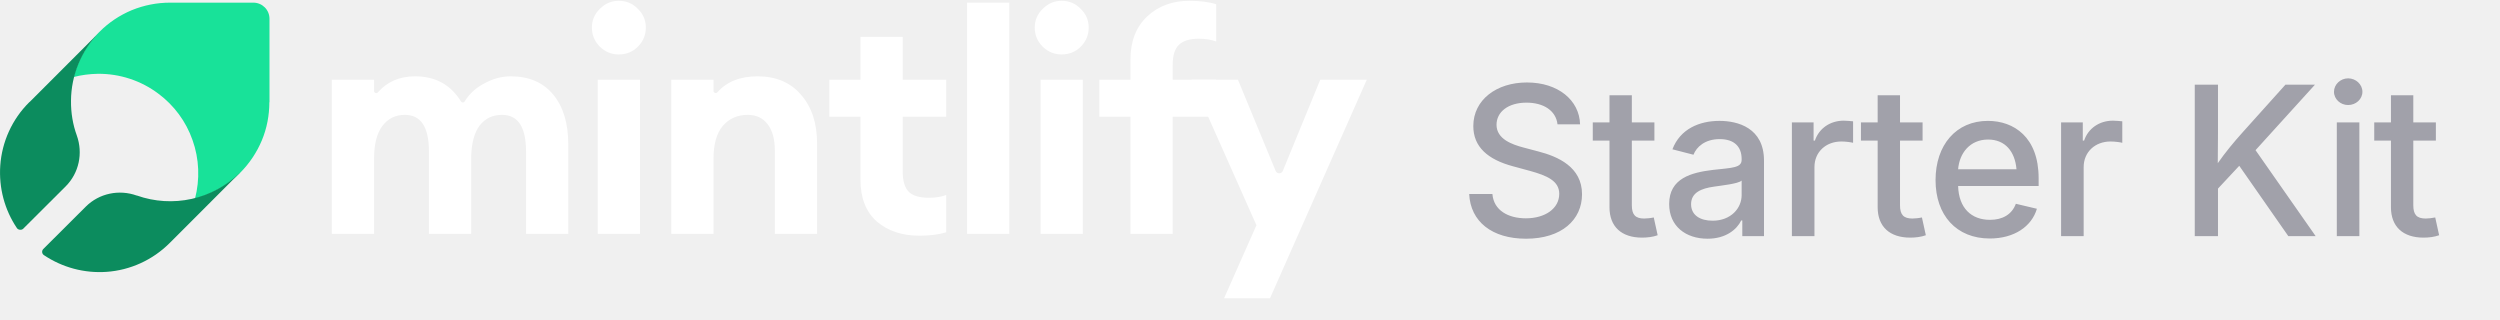
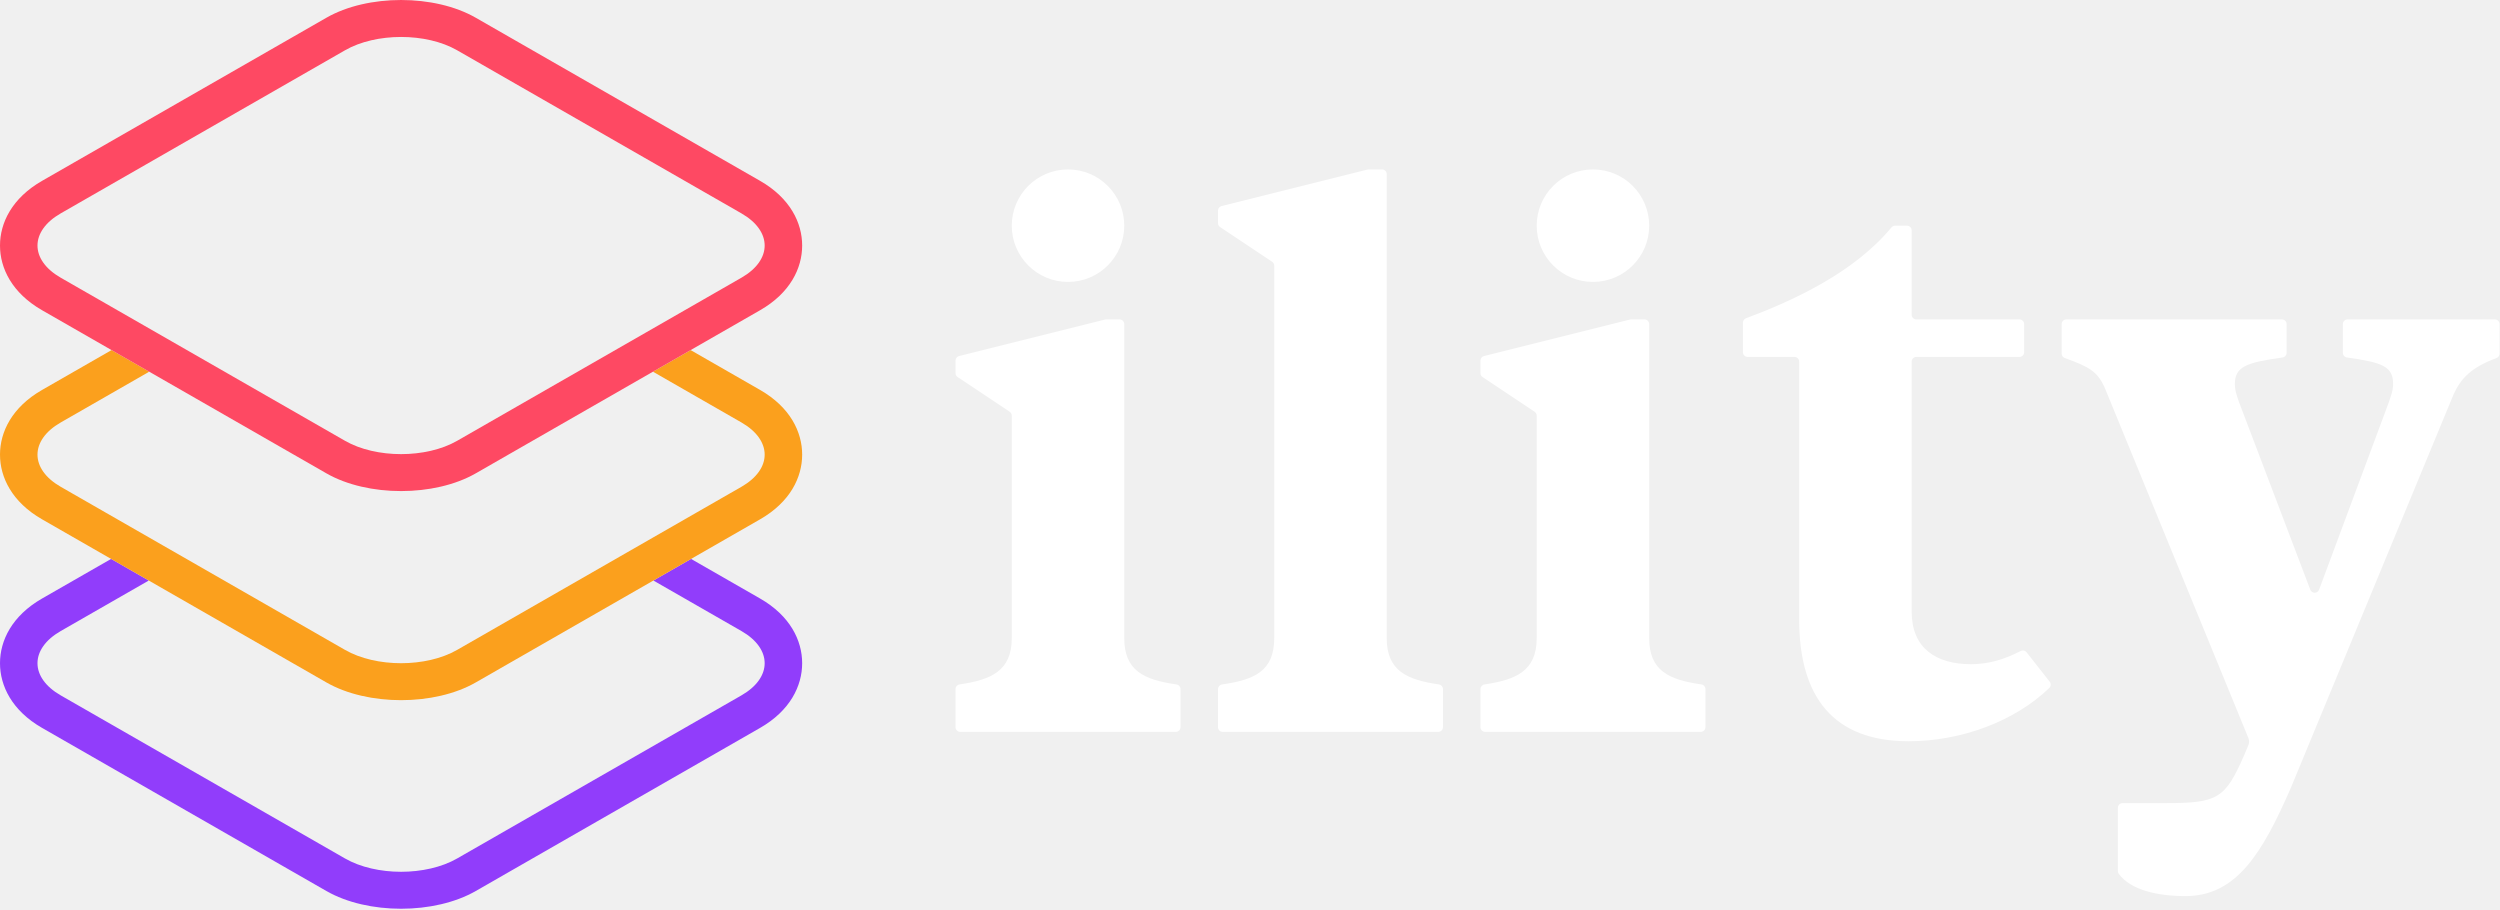
- <svg xmlns="http://www.w3.org/2000/svg" width="180" height="23" viewBox="0 0 180 23" fill="none">
-   <path d="M91.44 21.476H88.133L90.464 16.216L85.802 5.74H89.132L91.847 12.307C91.943 12.536 92.268 12.536 92.362 12.306L95.058 5.74H98.409L91.44 21.476Z" fill="white" />
-   <path d="M81.393 16.837V8.403H79.152V5.74H81.393V4.297C81.393 2.98 81.792 1.944 82.592 1.19C83.391 0.435 84.404 0.058 85.633 0.058C86.387 0.058 87.031 0.139 87.564 0.302V2.988C87.208 2.854 86.794 2.788 86.32 2.788C85.655 2.788 85.174 2.936 84.878 3.232C84.582 3.513 84.434 3.994 84.434 4.674V5.74H87.564V8.403H84.434V16.837H81.393Z" fill="white" />
-   <path d="M76.433 3.92C75.915 3.92 75.463 3.735 75.079 3.365C74.694 2.98 74.502 2.521 74.502 1.989C74.502 1.456 74.694 1.005 75.079 0.635C75.463 0.25 75.915 0.058 76.433 0.058C76.98 0.058 77.438 0.25 77.809 0.635C78.193 1.005 78.386 1.456 78.386 1.989C78.386 2.521 78.193 2.98 77.809 3.365C77.438 3.735 76.98 3.92 76.433 3.92ZM74.924 16.837V5.74H77.964V16.837H74.924Z" fill="white" />
-   <path d="M69.628 16.837V0.191H72.669V16.837H69.628Z" fill="white" />
-   <path d="M66.194 16.97C64.951 16.97 63.93 16.63 63.131 15.949C62.347 15.254 61.955 14.255 61.955 12.953V8.403H59.713V5.74H61.955V2.655H64.995V5.74H68.125V8.403H64.995V12.354C64.995 13.034 65.143 13.523 65.439 13.819C65.735 14.1 66.216 14.24 66.882 14.24C67.355 14.24 67.769 14.174 68.125 14.04V16.726C67.592 16.889 66.948 16.97 66.194 16.97Z" fill="white" />
-   <path d="M48.332 16.837V5.74H51.373V6.551C51.373 6.688 51.559 6.748 51.65 6.646C52.328 5.879 53.293 5.495 54.546 5.495C55.878 5.495 56.921 5.939 57.676 6.827C58.445 7.7 58.83 8.869 58.83 10.334V16.837H55.789V10.844C55.789 10.03 55.619 9.402 55.279 8.958C54.939 8.499 54.458 8.27 53.836 8.27C53.096 8.27 52.497 8.536 52.038 9.069C51.594 9.601 51.373 10.386 51.373 11.421V16.837H48.332Z" fill="white" />
-   <path d="M44.547 3.92C44.029 3.92 43.578 3.735 43.193 3.365C42.809 2.98 42.616 2.521 42.616 1.989C42.616 1.456 42.809 1.005 43.193 0.635C43.578 0.25 44.029 0.058 44.547 0.058C45.095 0.058 45.553 0.25 45.923 0.635C46.308 1.005 46.5 1.456 46.5 1.989C46.5 2.521 46.308 2.98 45.923 3.365C45.553 3.735 45.095 3.92 44.547 3.92ZM43.038 16.837V5.74H46.079V16.837H43.038Z" fill="white" />
-   <path d="M37.875 16.837V10.911C37.875 9.15 37.298 8.27 36.144 8.27C35.478 8.27 34.945 8.521 34.546 9.024C34.161 9.527 33.954 10.275 33.924 11.266V16.837H30.884V10.911C30.884 9.15 30.306 8.27 29.152 8.27C28.472 8.27 27.932 8.536 27.532 9.069C27.133 9.601 26.933 10.386 26.933 11.421V16.837H23.892V5.74H26.933V6.559C26.933 6.695 27.116 6.755 27.206 6.652C27.878 5.881 28.771 5.495 29.885 5.495C31.349 5.495 32.452 6.1 33.193 7.309C33.252 7.404 33.395 7.403 33.454 7.307C33.774 6.78 34.219 6.361 34.79 6.05C35.441 5.68 36.099 5.495 36.765 5.495C38.082 5.495 39.103 5.932 39.828 6.805C40.553 7.678 40.916 8.876 40.916 10.4V16.837H37.875Z" fill="white" />
-   <path d="M19.403 7.362V1.35C19.403 0.705 18.879 0.191 18.244 0.191H12.235C11.291 0.191 10.357 0.378 9.487 0.733C8.618 1.098 7.824 1.621 7.16 2.295L7.114 2.341C6.235 3.23 5.609 4.333 5.291 5.548C5.861 5.399 6.45 5.324 7.039 5.314C8.609 5.296 10.151 5.801 11.403 6.745C12.534 7.586 13.394 8.746 13.861 10.083C14.347 11.438 14.403 12.916 14.039 14.309C15.244 13.991 16.356 13.364 17.244 12.486L17.291 12.439C17.954 11.775 18.487 10.98 18.851 10.111C19.216 9.241 19.393 8.306 19.393 7.362H19.403Z" fill="#18E299" />
-   <path d="M5.112 7.26C5.121 5.416 5.857 3.646 7.151 2.324L2.151 7.326C2.133 7.344 2.114 7.354 2.095 7.372C0.876 8.583 0.14 10.204 0.019 11.918C-0.092 13.52 0.327 15.103 1.22 16.426C1.306 16.552 1.537 16.593 1.667 16.472L4.73 13.417C5.689 12.458 5.987 11.033 5.531 9.757C5.242 8.965 5.103 8.117 5.112 7.26Z" fill="#0C8C5E" />
-   <path d="M17.262 12.44C16.303 13.38 15.102 14.032 13.799 14.321C12.486 14.61 11.127 14.526 9.861 14.079C9.861 14.079 9.851 14.079 9.842 14.079C8.567 13.622 7.142 13.921 6.183 14.871L3.12 17.926C2.99 18.056 3.009 18.27 3.167 18.373C4.489 19.258 6.072 19.686 7.673 19.574C9.386 19.453 10.997 18.717 12.216 17.497L12.263 17.451L17.262 12.449V12.44Z" fill="#0C8C5E" />
-   <text x="105" y="17" font-family="Inter, ui-sans-serif, system-ui, -apple-system, sans-serif" font-size="15" font-weight="500" fill="#A1A1AA" letter-spacing="-0.01em">Starter Kit</text>
+ <svg xmlns="http://www.w3.org/2000/svg" width="2667" height="970" role="img" aria-label="ility" viewBox="0 0 2667 970" version="1.1" xml:space="preserve" style="fill-rule:evenodd;clip-rule:evenodd;stroke-linejoin:round;stroke-miterlimit:2;">
+   <g transform="matrix(1,0,0,1,-3596.128,-9079.466)">
+     <g transform="matrix(1.03,0,0,0.6,3302,7734.192)">
+       <g transform="matrix(1.373557,0,0,2.358747,-2364.349,-4369.178)">
+         <g transform="matrix(2.522566,0,0,1.182265,858.1289,-131.6725)">
+           <path d="M631.182,2838.506L651.819,2863.758C660.82,2874.771 664.391,2890.565 664.391,2905C664.391,2919.435 660.82,2935.229 651.819,2946.242L566.836,3050.23C554.5,3065.325 534.5,3065.325 522.164,3050.23L437.181,2946.242C428.18,2935.229 424.609,2919.435 424.609,2905C424.609,2890.565 428.18,2874.771 437.181,2863.758L457.818,2838.506L469.08,2852.287L442.758,2884.494C433.503,2895.819 433.503,2914.181 442.758,2925.506L527.742,3029.494C536.997,3040.819 552.003,3040.819 561.258,3029.494L646.242,2925.506C655.497,2914.181 655.497,2895.819 646.242,2884.494L619.92,2852.287L631.182,2838.506Z" style="fill:rgb(145,61,251);" />
+         </g>
+         <g transform="matrix(0.706832,0,0,0.70659,-5204.391,-3725.411)">
+           <path d="M10460.454,9932.462C10493.485,9951.411 10547.039,9951.411 10580.07,9932.462L10883.361,9758.47C10916.392,9739.52 10916.392,9708.797 10883.361,9689.848L10788.955,9635.689L10829.147,9612.632L10903.266,9655.152C10935.388,9673.58 10948.134,9700.006 10948.134,9724.159C10948.134,9748.312 10935.388,9774.737 10903.266,9793.166L10599.975,9967.158C10555.951,9992.414 10484.574,9992.414 10440.55,9967.158L10137.259,9793.166C10105.136,9774.737 10092.39,9748.312 10092.39,9724.159C10092.39,9700.006 10105.136,9673.58 10137.259,9655.152L10211.378,9612.632L10251.57,9635.689L10157.163,9689.848C10124.132,9708.797 10124.132,9739.52 10157.163,9758.47" style="fill:rgb(251,160,29);" />
+         </g>
+         <g transform="matrix(0.706832,0,0,0.70659,-5204.391,-3725.411)">
+           <path d="M10883.361,9535.415L10580.07,9709.408C10547.039,9728.357 10493.485,9728.357 10460.454,9709.408L10157.163,9535.415C10124.132,9516.466 10124.132,9485.743 10157.163,9466.794L10460.454,9292.802C10493.485,9273.852 10547.039,9273.852 10580.07,9292.802L10883.361,9466.794C10916.392,9485.743 10916.392,9516.466 10883.361,9535.415ZM10903.266,9570.111C10935.388,9551.683 10948.134,9525.258 10948.134,9501.105C10948.134,9476.952 10935.388,9450.526 10903.266,9432.098L10599.975,9258.106C10555.951,9232.85 10484.574,9232.85 10440.55,9258.106L10137.259,9432.098C10105.136,9450.526 10092.39,9476.952 10092.39,9501.105C10092.39,9525.258 10105.136,9551.683 10137.259,9570.111L10440.55,9744.104C10484.574,9769.359 10555.951,9769.359 10599.975,9744.104" style="fill:rgb(254,73,99);" />
+         </g>
+       </g>
+     </g>
+     <g transform="matrix(1,0,0,1,3641.328,1198.582)">
+       <g transform="matrix(1,0,0,0.6,264.1584,6531.641)">
+         <g transform="matrix(1,0,0,1,-6.4,0)">
+           <g>
+             <g transform="matrix(1.010101,0,0,1.666667,215.6622,747.8561)">
+               <path d="M673.93,1246.286C673.93,1243.525 671.714,1241.286 668.98,1241.286L654.74,1241.286C654.335,1241.286 653.932,1241.336 653.539,1241.436C644.023,1243.839 522.499,1274.527 499.48,1280.34C497.276,1280.896 495.73,1282.896 495.73,1285.19L495.73,1298.61C495.73,1300.282 496.558,1301.843 497.935,1302.771C507.28,1309.064 543.58,1333.509 552.926,1339.802C554.303,1340.729 555.13,1342.291 555.13,1343.962L555.13,1581.286C555.13,1616.595 532.852,1625.759 499.954,1630.683C497.529,1631.047 495.733,1633.15 495.733,1635.627C495.73,1644.876 495.73,1666.48 495.73,1676.286C495.73,1679.048 497.947,1681.286 500.68,1681.286L728.38,1681.286C731.114,1681.286 733.33,1679.048 733.33,1676.286L733.33,1635.638C733.33,1633.156 731.528,1631.049 729.096,1630.69C711.983,1628.188 697.988,1624.582 688.376,1616.976C679.122,1609.653 673.93,1598.62 673.93,1581.286L673.93,1246.286Z" style="fill:white;fill-rule:nonzero;" />
+             </g>
+             <g transform="matrix(1.010101,0,0,1.666667,775.6622,747.8561)">
+               <path d="M673.93,1246.286C673.93,1243.525 671.714,1241.286 668.98,1241.286L654.74,1241.286C654.335,1241.286 653.932,1241.336 653.539,1241.436C644.023,1243.839 522.499,1274.527 499.48,1280.34C497.276,1280.896 495.73,1282.896 495.73,1285.19L495.73,1298.61C495.73,1300.282 496.558,1301.843 497.935,1302.771C507.28,1309.064 543.58,1333.509 552.926,1339.802C554.303,1340.729 555.13,1342.291 555.13,1343.962L555.13,1581.286C555.13,1616.595 532.852,1625.759 499.954,1630.683C497.529,1631.047 495.733,1633.15 495.733,1635.627C495.73,1644.877 495.73,1666.48 495.73,1676.286C495.73,1679.048 497.947,1681.286 500.68,1681.286L728.38,1681.286C731.114,1681.286 733.33,1679.048 733.33,1676.286L733.33,1635.638C733.33,1633.156 731.528,1631.049 729.096,1630.69C711.983,1628.188 697.988,1624.582 688.376,1616.976C679.122,1609.653 673.93,1598.62 673.93,1581.286L673.93,1246.286Z" style="fill:white;fill-rule:nonzero;" />
+             </g>
+             <g transform="matrix(0.857143,0,0,1.428571,-97.88571,-2679.125)">
+               <circle cx="1090" cy="3730.387" r="70" style="fill:white;" />
+             </g>
+             <g transform="matrix(0.857143,0,0,1.428571,462.1143,-2679.125)">
+               <circle cx="1090" cy="3730.387" r="70" style="fill:white;" />
+             </g>
+             <g transform="matrix(1,0,0,1.666667,223.0696,747.8561)">
+               <path d="M953.33,1086.286C953.33,1083.525 951.092,1081.286 948.33,1081.286L933.946,1081.286C933.537,1081.286 933.13,1081.336 932.733,1081.436C923.121,1083.839 800.37,1114.527 777.118,1120.34C774.892,1120.896 773.33,1122.896 773.33,1125.19L773.33,1138.61C773.33,1140.282 774.166,1141.843 775.557,1142.771C784.997,1149.064 821.664,1173.509 831.104,1179.802C832.495,1180.729 833.33,1182.291 833.33,1183.962L833.33,1581.286C833.33,1616.635 811.924,1625.78 777.619,1630.7C775.159,1631.054 773.333,1633.162 773.333,1635.647C773.33,1644.908 773.33,1666.487 773.33,1676.286C773.33,1679.048 775.569,1681.286 778.33,1681.286L1008.33,1681.286C1011.092,1681.286 1013.33,1679.048 1013.33,1676.286L1013.33,1635.635C1013.33,1633.153 1011.511,1631.048 1009.056,1630.688C975.443,1625.767 953.33,1616.61 953.33,1581.286L953.33,1086.286Z" style="fill:white;fill-rule:nonzero;" />
+             </g>
+             <g transform="matrix(1,0,0,1.666667,231.8696,746.1894)">
+               <path d="M1504.53,1147.286C1504.53,1145.96 1504.004,1144.689 1503.066,1143.751C1502.128,1142.813 1500.856,1142.286 1499.53,1142.286L1486.891,1142.286C1485.396,1142.286 1483.981,1142.955 1483.031,1144.108C1442.963,1192.386 1378.67,1222.055 1327.787,1241.077C1325.829,1241.805 1324.531,1243.673 1324.531,1245.762C1324.53,1252.863 1324.53,1269.057 1324.53,1277.286C1324.53,1280.048 1326.769,1282.286 1329.53,1282.286L1379.53,1282.286C1382.292,1282.286 1384.53,1284.525 1384.53,1287.286L1384.53,1562.286C1384.53,1645.486 1421.33,1692.286 1501.33,1692.286C1557.296,1692.286 1614.394,1671.139 1651.345,1635.45C1653.168,1633.668 1653.356,1630.799 1651.781,1628.794C1646.019,1621.448 1632.718,1604.511 1627.104,1597.364C1625.622,1595.477 1623.009,1594.909 1620.878,1596.01C1603.079,1605.177 1586.457,1610.086 1567.73,1610.086C1530.93,1610.086 1504.53,1593.286 1504.53,1554.086L1504.53,1287.286C1504.53,1285.96 1505.057,1284.689 1505.995,1283.751C1506.933,1282.813 1508.204,1282.286 1509.53,1282.286L1619.53,1282.286C1622.292,1282.286 1624.53,1280.048 1624.53,1277.286L1624.53,1247.286C1624.53,1244.525 1622.292,1242.286 1619.53,1242.286L1509.53,1242.286C1508.204,1242.286 1506.933,1241.76 1505.995,1240.822C1505.057,1239.884 1504.53,1238.612 1504.53,1237.286L1504.53,1147.286Z" style="fill:white;fill-rule:nonzero;" />
+             </g>
+             <g transform="matrix(1,0,0,1.666667,245.4696,762.5227)">
+               <path d="M1850.153,1679.041C1851.163,1681.503 1851.15,1684.265 1850.118,1686.717C1848.222,1691.219 1845.33,1698.086 1845.33,1698.086C1825.33,1743.686 1817.33,1748.486 1762.13,1748.486L1715.93,1748.486C1713.169,1748.486 1710.93,1750.725 1710.93,1753.486L1710.93,1820.963C1710.93,1821.994 1711.249,1823.001 1711.844,1823.844C1724.4,1841.22 1753.285,1847.686 1782.93,1847.686C1837.33,1847.686 1864.93,1802.086 1895.33,1732.486L2069.041,1312.486C2076.741,1295.547 2087.673,1283.795 2114.874,1273.664C2116.83,1272.936 2118.127,1271.069 2118.127,1268.981C2118.13,1261.865 2118.13,1245.705 2118.13,1237.486C2118.13,1236.16 2117.604,1234.888 2116.666,1233.951C2115.728,1233.013 2114.456,1232.486 2113.13,1232.486L1955.93,1232.486C1954.604,1232.486 1953.333,1233.013 1952.395,1233.951C1951.457,1234.888 1950.93,1236.16 1950.93,1237.486L1950.93,1268.125C1950.93,1270.618 1952.767,1272.73 1955.236,1273.076C1993.365,1278.388 2004.53,1282.766 2004.53,1301.286C2004.53,1307.686 2002.93,1313.286 1996.53,1330.086C1996.53,1330.086 1942.008,1476.633 1925.568,1520.822C1924.841,1522.774 1922.981,1524.072 1920.899,1524.079C1918.816,1524.086 1916.947,1522.802 1916.207,1520.855C1899.434,1476.705 1843.73,1330.086 1843.73,1330.086C1837.33,1314.086 1835.73,1307.686 1835.73,1301.286C1835.73,1282.765 1848.386,1278.388 1886.623,1273.075C1889.092,1272.73 1890.93,1270.617 1890.93,1268.124L1890.93,1237.486C1890.93,1234.725 1888.692,1232.486 1885.93,1232.486L1655.93,1232.486C1653.169,1232.486 1650.93,1234.725 1650.93,1237.486L1650.93,1268.954C1650.93,1271.065 1652.256,1272.948 1654.244,1273.66C1681.144,1283.272 1688.837,1288.331 1696.53,1304.486C1696.53,1304.486 1833.844,1639.277 1850.153,1679.041Z" style="fill:white;fill-rule:nonzero;" />
+             </g>
+           </g>
+         </g>
+       </g>
+     </g>
+   </g>
</svg>
